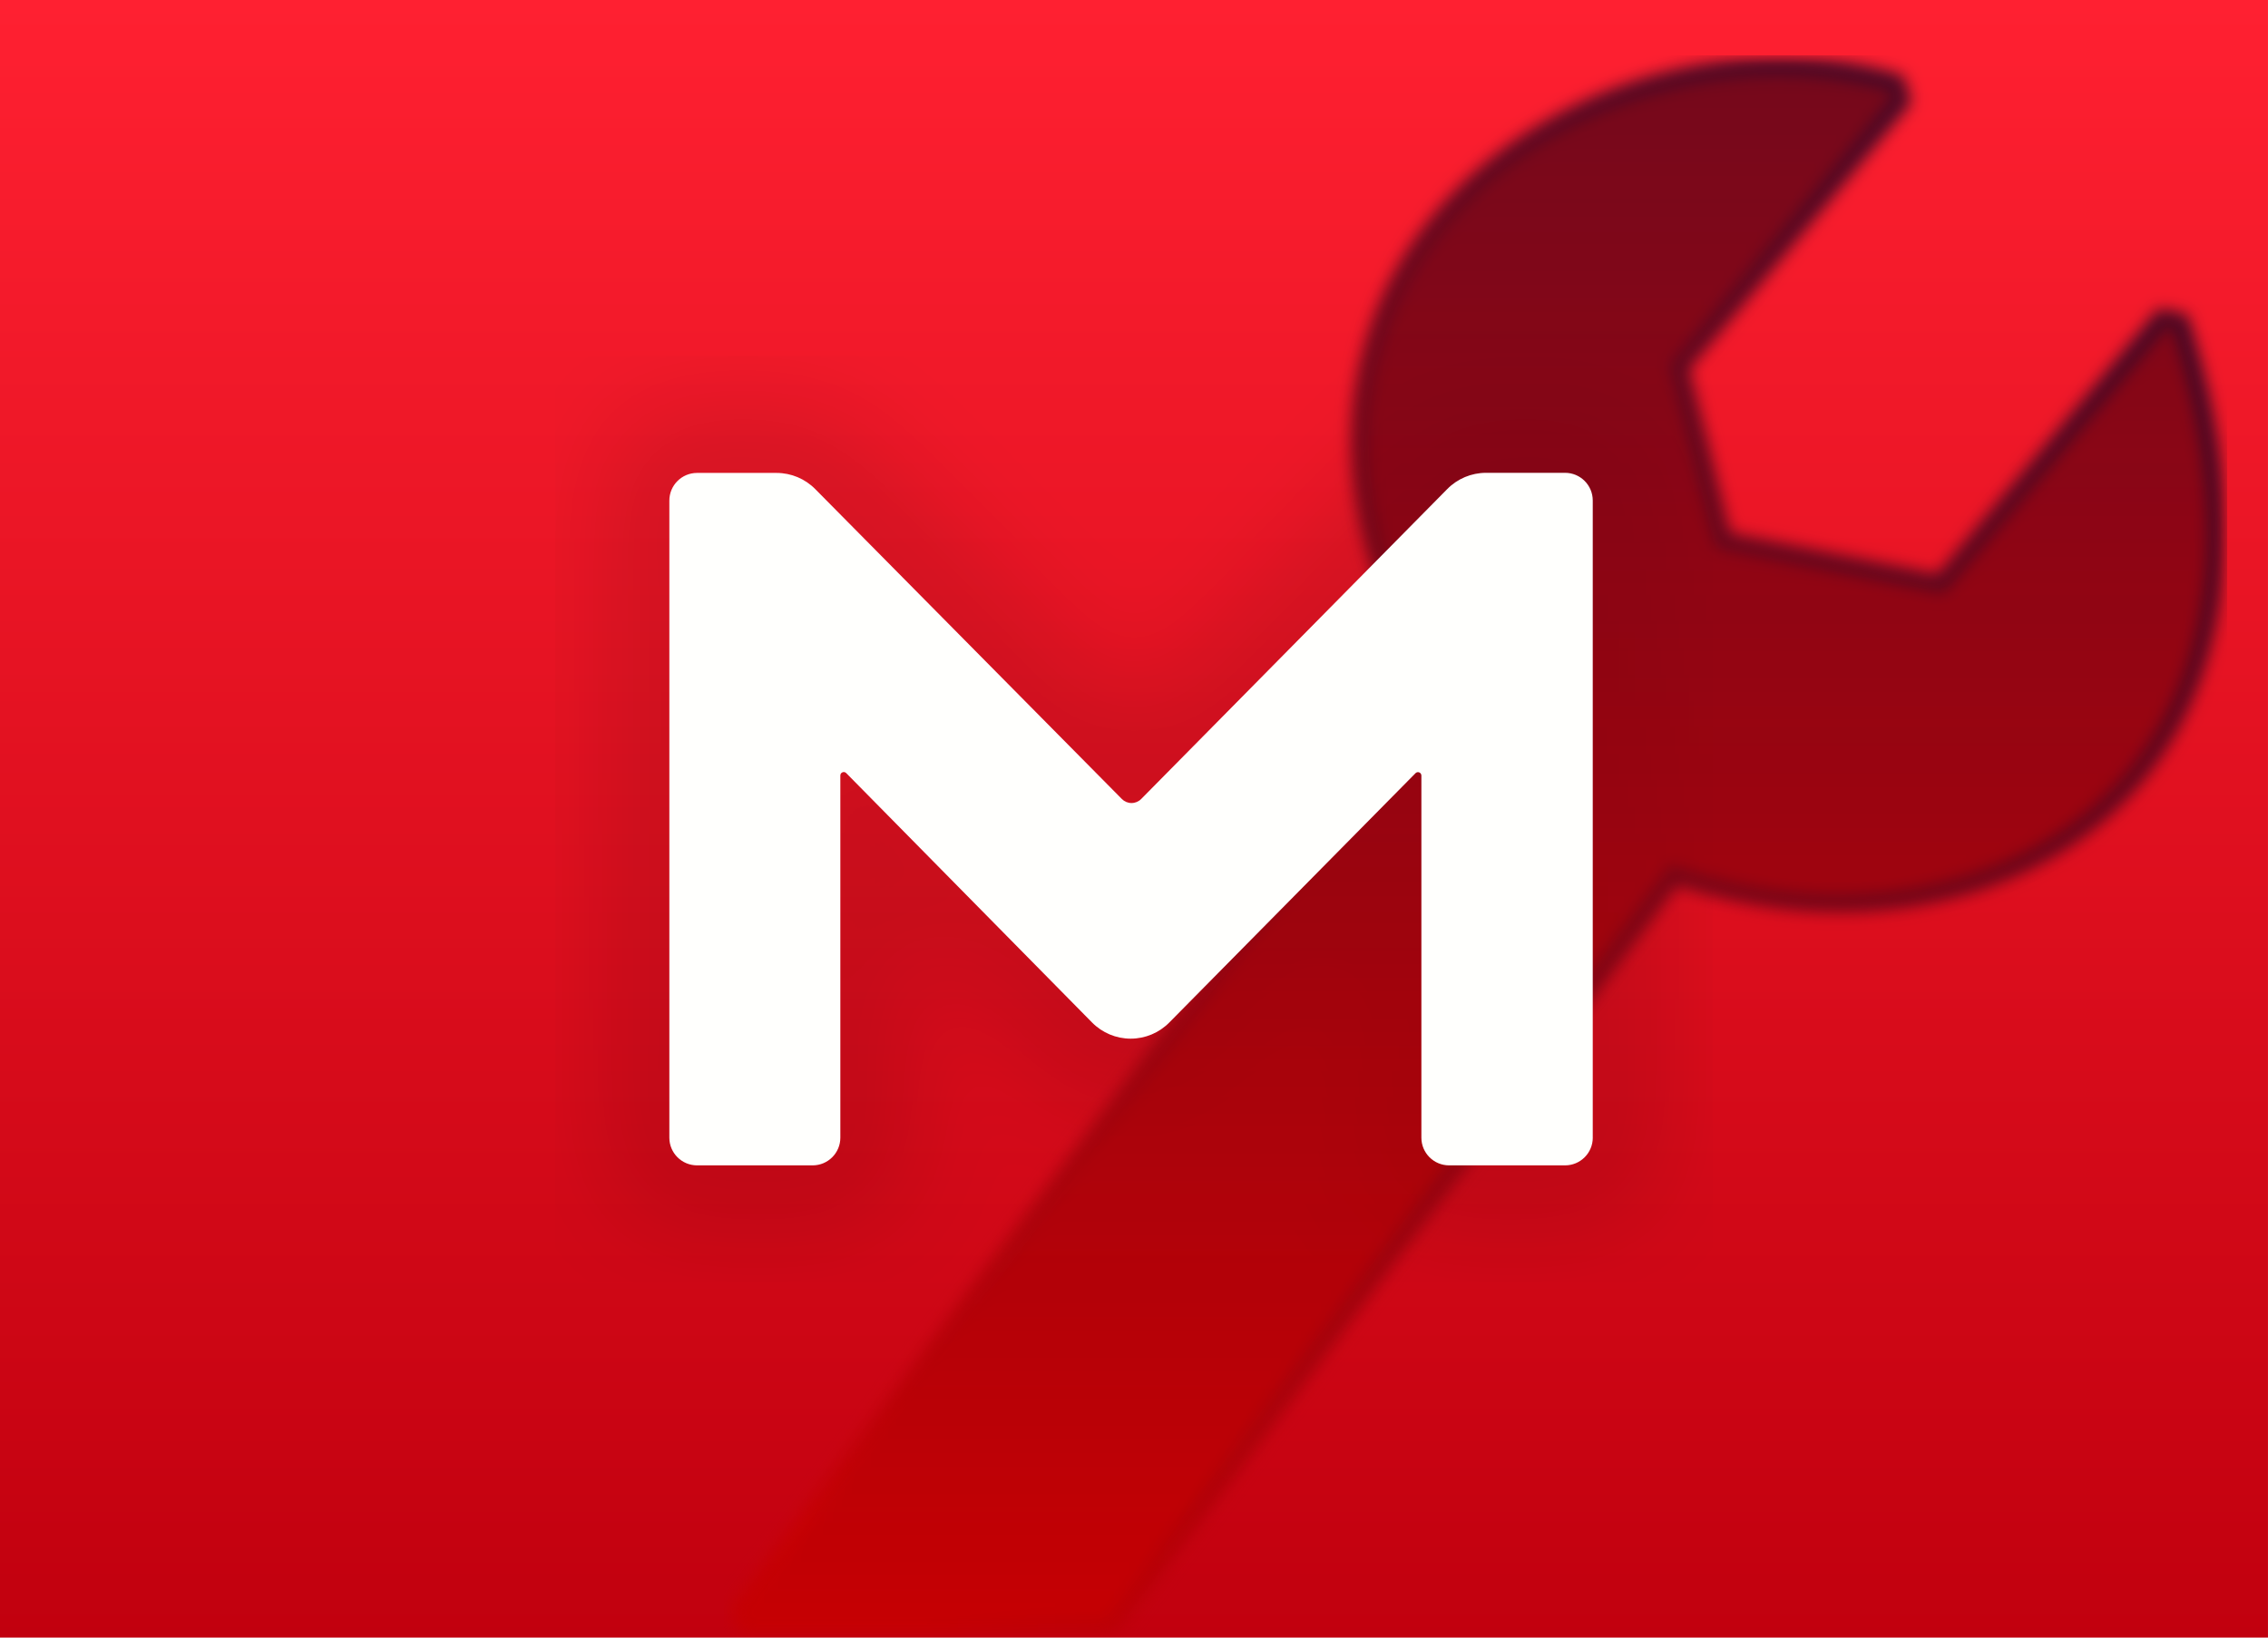
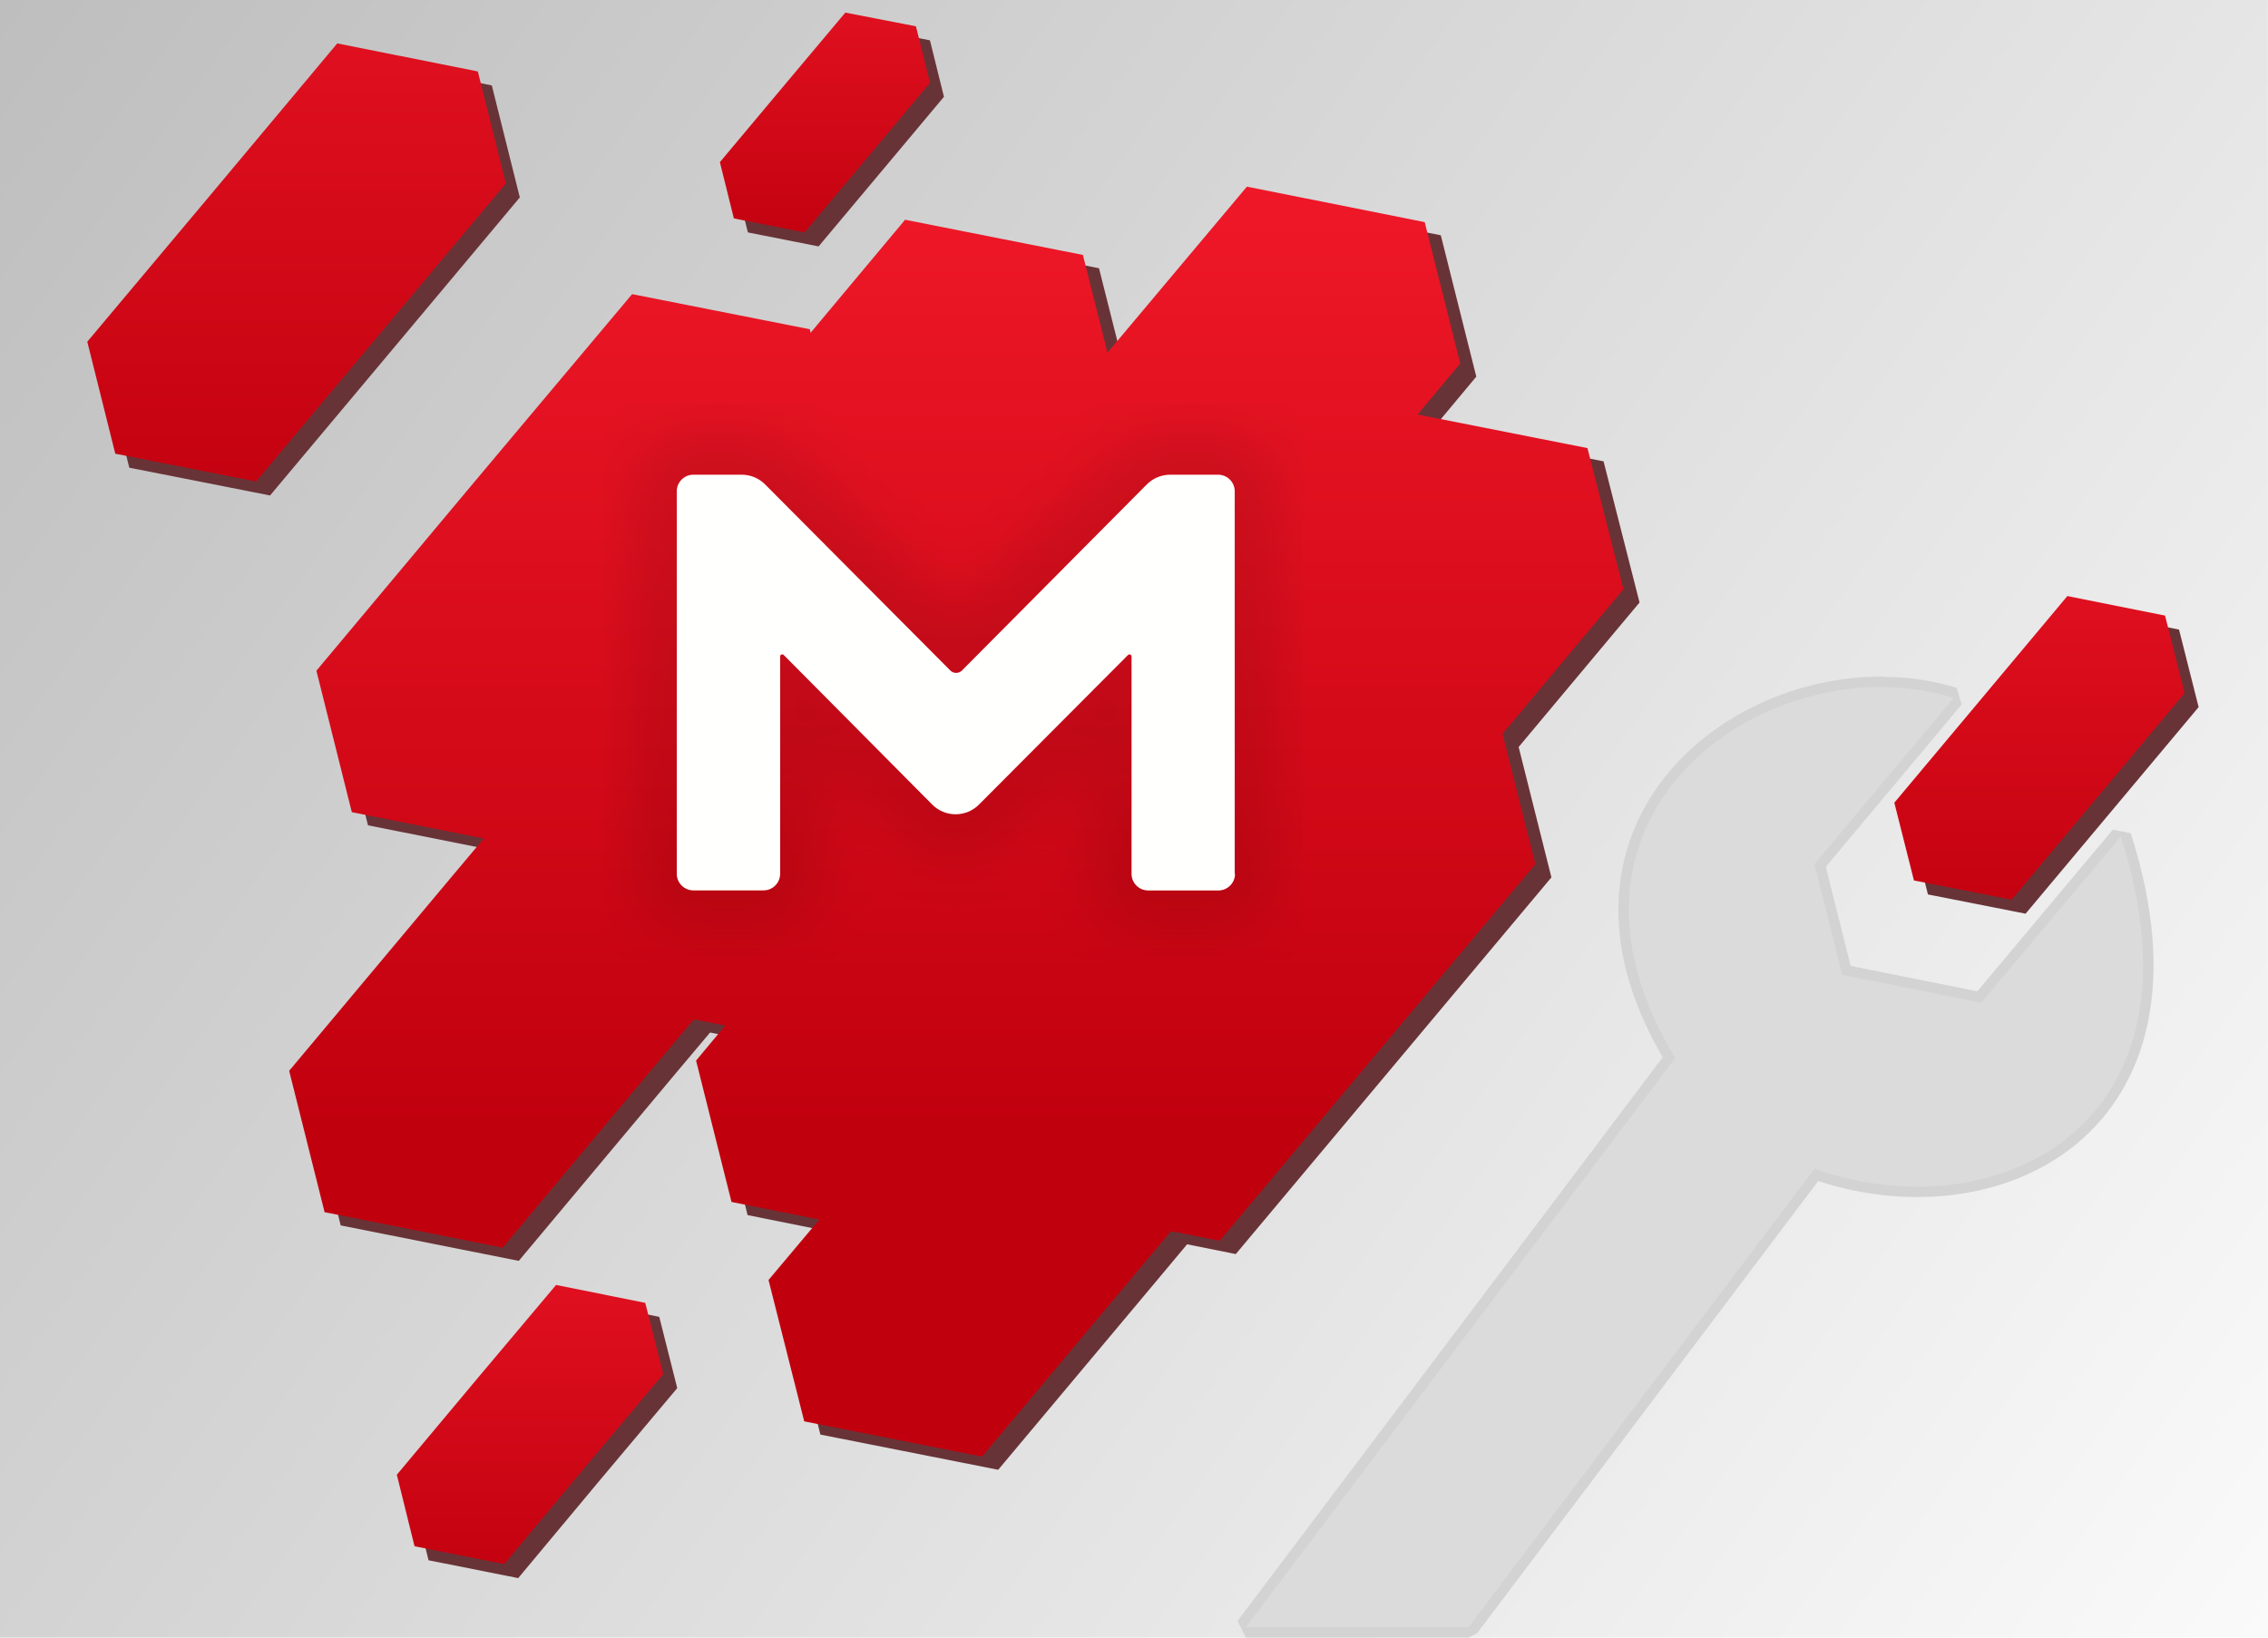
- <svg xmlns="http://www.w3.org/2000/svg" xmlns:xlink="http://www.w3.org/1999/xlink" id="svg23" version="1.1" viewBox="0 0 85.72 61.91" height="234" width="324">
-   <defs id="defs2">
-     <linearGradient id="linearGradient2802">
-       <stop id="stop2798" offset="0" style="stop-color:#c60000;stop-opacity:1;" />
-       <stop id="stop2800" offset="1" style="stop-color:#080326;stop-opacity:1" />
+ <svg xmlns="http://www.w3.org/2000/svg" xmlns:xlink="http://www.w3.org/1999/xlink" viewBox="0 0 324 234" version="1.1" id="svg55">
+   <defs id="defs16">
+     <linearGradient xlink:href="#a" id="d" x1="0" x2="0" y1="297" y2="235" gradientTransform="matrix(2.33842 0 0 2.3235 -73.1 -634.44)" gradientUnits="userSpaceOnUse" />
+     <linearGradient xlink:href="#a" id="e" x1="0" x2="0" y1="297" y2="235" gradientTransform="matrix(2.95436 0 0 2.93552 2.98 -732.16)" gradientUnits="userSpaceOnUse" />
+     <linearGradient xlink:href="#a" id="g" x1="0" x2="0" y1="297" y2="235" gradientTransform="matrix(1.17384 0 0 1.16635 27.25 -330.46)" gradientUnits="userSpaceOnUse" />
+     <linearGradient xlink:href="#a" id="h" x1="0" x2="0" y1="297" y2="235" gradientTransform="matrix(1.6212 0 0 1.61087 191.18 -365.54)" gradientUnits="userSpaceOnUse" />
+     <linearGradient xlink:href="#a" id="i" x1="0" x2="0" y1="297" y2="235" gradientTransform="matrix(1.4896 0 0 1.4801 -21.59 -232.25)" gradientUnits="userSpaceOnUse" />
+     <linearGradient xlink:href="#b" id="c" x1="324" x2="0" y1="234" y2="0" gradientTransform="translate(-65.5 -21.37)" gradientUnits="userSpaceOnUse" />
+     <linearGradient id="b">
+       <stop offset="0" stop-color="#fafafa" id="stop8" />
+       <stop offset="1" stop-color="#f2f2f2" id="stop10" style="stop-color:#bebebe;stop-opacity:1" />
    </linearGradient>
-     <linearGradient xlink:href="#a" gradientUnits="userSpaceOnUse" gradientTransform="translate(2.6714485e-7,-235)" y2="235" y1="297" x2="0" x1="0" id="b-7" />
-     <linearGradient id="linearGradient2697">
-       <stop id="stop4-0" stop-color="#c1000e" offset="0" />
-       <stop id="stop6-9" stop-color="#ff2031" offset="1" />
-     </linearGradient>
-     <linearGradient y2="235" x2="0" y1="297" x1="0" gradientTransform="translate(-12.69949,-235.5)" gradientUnits="userSpaceOnUse" id="linearGradient2711" xlink:href="#linearGradient2802" />
-     <filter y="-0.168" x="-0.126" height="1.336" width="1.252" id="c-7" style="color-interpolation-filters:sRGB">
-       <feGaussianBlur id="feGaussianBlur10-9" stdDeviation="1.833" />
-     </filter>
-     <linearGradient xlink:href="#linearGradient2697" gradientUnits="userSpaceOnUse" gradientTransform="translate(2.8773619e-7,-235)" y2="235" y1="297" x2="0" x1="0" id="b-7-7" />
-     <linearGradient gradientUnits="userSpaceOnUse" y2="25.907" x2="68.473" y1="59.508" x1="38.074" id="linearGradient2806" xlink:href="#linearGradient2802" />
-     <linearGradient y2="235" x2="0" y1="297" x1="0" gradientTransform="matrix(3.77968,0,0,3.77968,-180.4066,-979.9547)" gradientUnits="userSpaceOnUse" id="linearGradient2711-2" xlink:href="#linearGradient2697" />
-     <linearGradient gradientUnits="userSpaceOnUse" y2="25.907" x2="68.473" y1="59.508" x1="38.074" id="linearGradient2806-7" xlink:href="#linearGradient2802" gradientTransform="matrix(3.77968,0,0,3.77968,-132.4066,-89.84)" />
-     <filter height="1.023" y="-0.012" width="1.025" x="-0.012" id="filter2889" style="color-interpolation-filters:sRGB">
-       <feGaussianBlur id="feGaussianBlur2891" stdDeviation="0.181" />
+     <filter id="f" width="1.25" height="1.34" x="-.13" y="-.17" color-interpolation-filters="sRGB">
+       <feGaussianBlur stdDeviation="1.83" id="feGaussianBlur13" />
    </filter>
  </defs>
-   <defs id="defs13">
+   <defs id="defs23">
    <linearGradient id="a">
-       <stop id="stop4" stop-color="#c1000e" offset="0" />
-       <stop id="stop6" stop-color="#ff2031" offset="1" />
+       <stop offset="0" stop-color="#c1000e" id="stop18" />
+       <stop offset="1" stop-color="#ff2031" id="stop20" />
    </linearGradient>
-     <linearGradient xlink:href="#a" gradientUnits="userSpaceOnUse" gradientTransform="translate(0,-235)" y2="235" y1="297" x2="0" x1="0" id="b" />
-     <filter color-interpolation-filters="sRGB" y="-.168" x="-.126" height="1.336" width="1.252" id="c">
-       <feGaussianBlur id="feGaussianBlur10" stdDeviation="1.833" />
-     </filter>
  </defs>
-   <rect y="0" style="fill:url(#b)" width="85.721" height="61.91" x="-0.001" rx="0" ry="0" id="rect15" />
-   <path style="opacity:0.1;fill:none;stroke:#000000;stroke-width:5.292;stroke-linecap:round;stroke-linejoin:round;filter:url(#c)" d="m 60.322,43.004 a 1.048,1.048 0 0 1 -1.048,1.048 H 54.888 A 1.048,1.048 0 0 1 53.84,43.004 V 29.309 a 0.129,0.129 0 0 0 -0.22,-0.092 l -9.311,9.428 a 2.05,2.05 0 0 1 -2.927,0 L 32.086,29.213 a 0.129,0.129 0 0 0 -0.22,0.092 v 13.698 a 1.048,1.048 0 0 1 -1.048,1.048 H 26.446 A 1.048,1.048 0 0 1 25.398,43.004 V 18.91 a 1.048,1.048 0 0 1 1.048,-1.048 h 3.01 a 2.057,2.057 0 0 1 1.463,0.615 l 11.591,11.715 a 0.513,0.513 0 0 0 0.733,0 L 54.818,18.474 a 2.057,2.057 0 0 1 1.463,-0.615 h 2.993 a 1.048,1.048 0 0 1 1.048,1.048 V 43 Z" class="cls-2" data-name="MS" id="path17" />
-   <path style="opacity:0.8;fill:url(#linearGradient2711);fill-opacity:1;stroke:url(#linearGradient2806);stroke-width:0.794;stroke-linejoin:bevel;stroke-miterlimit:4;stroke-dasharray:none;stroke-opacity:1;paint-order:stroke fill markers;filter:url(#filter2889)" d="M 61.129,24.27 C 54.644,24.185 47.692,30.293 52.899,38.923 L 36.031,61.41 h 8.756 L 58.371,43.3 c 7.068,2.506 15.725,-1.624 12.039,-13.132 l -5.472,6.566 -5.472,-1.094 -1.094,-4.377 5.472,-6.566 c -0.871,-0.276 -1.787,-0.414 -2.714,-0.426 z" id="rect15-0" transform="matrix(1.571003,0,0,1.573115,-28.54471,-35.37832)" />
-   <path style="fill:#fffffd;fill-rule:evenodd;stroke-width:1" d="m 60.2,43.01 a 1.047,1.047 0 0 1 -1.047,1.047 h -4.384 a 1.047,1.047 0 0 1 -1.047,-1.047 V 29.321 a 0.129,0.129 0 0 0 -0.22,-0.092 l -9.305,9.424 a 2.049,2.049 0 0 1 -2.925,0 l -9.291,-9.428 a 0.129,0.129 0 0 0 -0.22,0.092 v 13.693 a 1.047,1.047 0 0 1 -1.047,1.047 H 26.345 A 1.047,1.047 0 0 1 25.298,43.01 V 18.926 a 1.047,1.047 0 0 1 1.047,-1.047 h 3.009 a 2.056,2.056 0 0 1 1.462,0.615 l 11.584,11.711 a 0.513,0.513 0 0 0 0.733,0 L 54.699,18.49 a 2.056,2.056 0 0 1 1.462,-0.615 h 2.991 a 1.047,1.047 0 0 1 1.047,1.047 v 24.085 z" class="cls-2" data-name="M" id="path19-3" />
+   <g transform="translate(65.5 21.37)" id="g53">
+     <rect width="324" height="234" x="-65.51" y="-21.37" fill="url(#c)" rx="0" ry="0" id="rect25" />
+     <path fill="#420005" d="M114.93 7.2 95.02 30.92 91.5 16.96l-25.4-5.04-13.5 16.15-.1-.48-25.4-5.04-22.57 26.9L-18 76.36l5.07 20.2 18.86 3.76-5.3 6.31-22.52 26.9 5.06 20.2 25.44 5.07 22.53-26.93 4.8-5.7 4.46.9-4.16 4.99 5.06 20.2 12.55 2.52-7.25 8.64 5.1 20.2 25.4 5.03 22.53-26.89 4.46-5.33 6.95 1.4 22.53-26.9L156.13 104l-4.68-18.63 17.27-20.65-5.14-20.17-24.27-4.8 6.09-7.3-5.07-20.2z" id="path27" style="fill:#683337;fill-opacity:1" />
+     <path fill="#450409" d="M-15.32-13.17-33.16 8.16l-17.87 21.3 4 16 20.11 3.97 17.84-21.29L8.76 6.84l-4-16Z" id="path29" style="fill:#683337;fill-opacity:1" />
+     <path fill="url(#d)" d="M-17.32-15.17-35.16 6.16l-17.87 21.3 4 16 20.11 3.97 17.84-21.29L6.76 4.84l-4-16Z" id="path31" />
+     <path fill="#450409" d="M57.26-17.57 48.3-6.9 39.34 3.8l2 8.04 10.1 2 8.95-10.68 8.96-10.7-2-8.07z" id="path33" style="fill:#683337;fill-opacity:1" />
+     <path fill="url(#e)" d="M112.63 5.3 92.71 29.03 89.2 15.06l-25.4-5.03-13.5 16.15-.1-.5-25.4-5.02L2.22 47.55-20.3 74.47l5.06 20.21 18.86 3.76-5.29 6.3-22.52 26.9 5.06 20.2 25.44 5.07 22.52-26.93 4.8-5.7 4.47.9-4.16 5 5.06 20.2 12.55 2.51-7.26 8.64 5.1 20.2 25.4 5.04 22.53-26.9 4.46-5.32 6.96 1.38 22.53-26.89 22.56-26.92-4.69-18.63 17.28-20.66-5.14-20.17-24.27-4.8 6.09-7.29-5.07-20.2z" id="path35" />
+     <path fill="#450409" d="m231.84 65.8-12.36 14.77-12.36 14.76 2.8 11.11 13.95 2.75 12.36-14.76 12.36-14.76-2.8-11.08z" id="path37" style="fill:#683337;fill-opacity:1" />
+     <path fill="none" stroke="#000" stroke-linecap="round" stroke-linejoin="round" stroke-width="5.29" d="M60.32 43a1.05 1.05 0 0 1-1.05 1.05H54.9A1.05 1.05 0 0 1 53.84 43V29.3a.13.13 0 0 0-.22-.08l-9.31 9.42a2.05 2.05 0 0 1-2.93 0l-9.3-9.43a.13.13 0 0 0-.21.1V43a1.05 1.05 0 0 1-1.05 1.04h-4.37A1.05 1.05 0 0 1 25.4 43V18.91a1.05 1.05 0 0 1 1.05-1.05h3a2.06 2.06 0 0 1 1.47.62l11.6 11.71a.51.51 0 0 0 .72 0l11.58-11.72a2.06 2.06 0 0 1 1.46-.61h3a1.05 1.05 0 0 1 1.04 1.05z" class="cls-2" data-name="MS" filter="url(#f)" opacity=".1" transform="matrix(2.28448 0 0 2.26991 -26.84 5.9)" id="path39" />
+     <path fill="#450409" d="M15.94 164.24 4.53 177.8l-11.34 13.56 2.53 10.22 12.81 2.55 11.34-13.6 11.38-13.55-2.57-10.18z" id="path41" style="fill:#683337;fill-opacity:1" />
+     <path fill="#fffffd" fill-rule="evenodd" d="M110.93 103.5a2.38 2.37 0 0 1-2.38 2.37H98.53a2.38 2.37 0 0 1-2.38-2.36V72.4a.3.3 0 0 0-.49-.19l-21.32 21.4a4.69 4.66 0 0 1-6.65 0l-21.24-21.4a.3.3 0 0 0-.5.19v31.1a2.38 2.37 0 0 1-2.41 2.36h-9.98a2.38 2.37 0 0 1-2.38-2.36V48.82a2.38 2.37 0 0 1 2.38-2.36h6.88a4.69 4.66 0 0 1 3.36 1.39l26.46 26.59a1.17 1.16 0 0 0 1.66 0l26.42-26.6a4.69 4.66 0 0 1 3.33-1.38h6.84a2.38 2.37 0 0 1 2.38 2.36v54.69z" class="cls-2" data-name="M" id="path43" />
+     <path fill="#dbdbdb" stroke="#d3d3d3" stroke-linejoin="bevel" stroke-width="2.98" d="M203.72 76.8c-23.59-.3-48.83 21.79-29.9 53l-61.34 81.34h31.82l49.4-65.5c25.7 9.06 57.15-5.85 43.77-47.5l-19.92 23.77-19.88-3.98-3.97-15.81 19.89-23.78a34.13 33.91 0 0 0-9.83-1.5z" paint-order="stroke fill markers" id="path45" />
+     <path fill="url(#g)" d="M55.26-19.57 46.3-8.9 37.34 1.8l2 8.04 10.1 2 8.95-10.68 8.96-10.7-2-8.07z" id="path47" />
+     <path fill="url(#h)" d="m229.84 63.8-12.36 14.77-12.36 14.76 2.8 11.11 13.95 2.75 12.36-14.76 12.36-14.76-2.8-11.08z" id="path49" />
+     <path fill="url(#i)" d="M13.94 162.24 2.53 175.8l-11.34 13.56 2.53 10.22 12.81 2.55 11.34-13.6 11.38-13.55-2.57-10.18z" id="path51" />
+   </g>
</svg>
